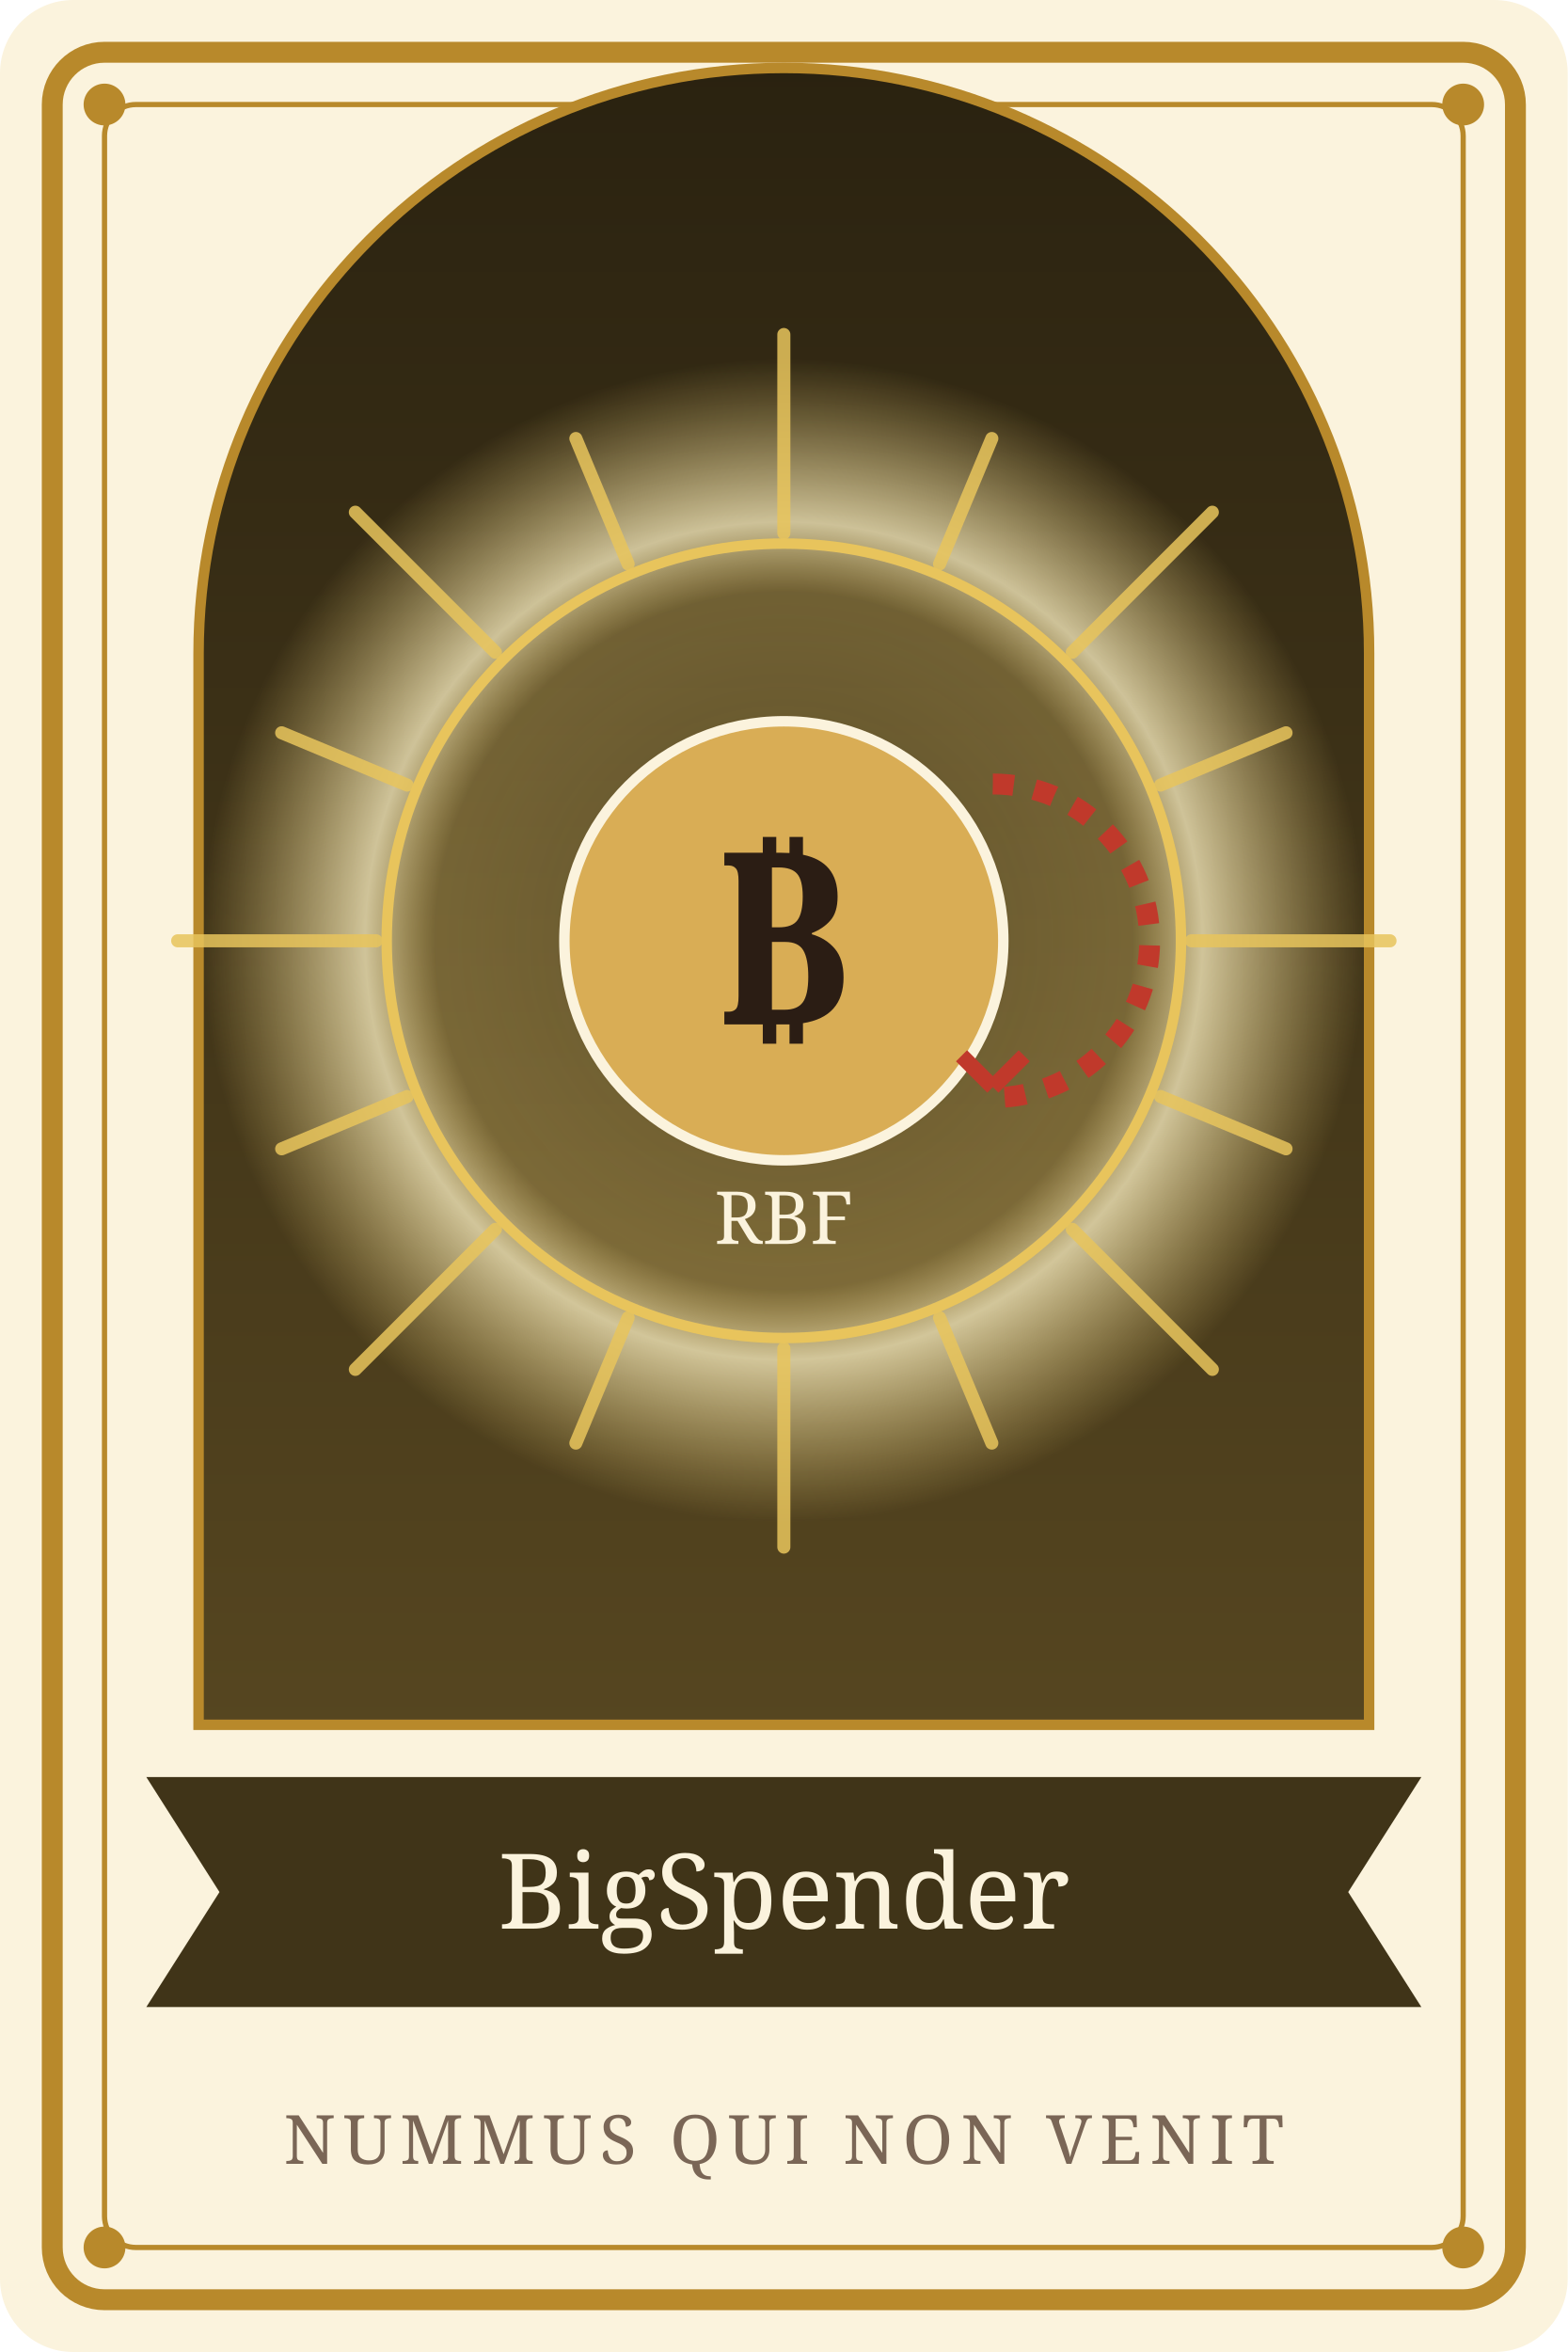
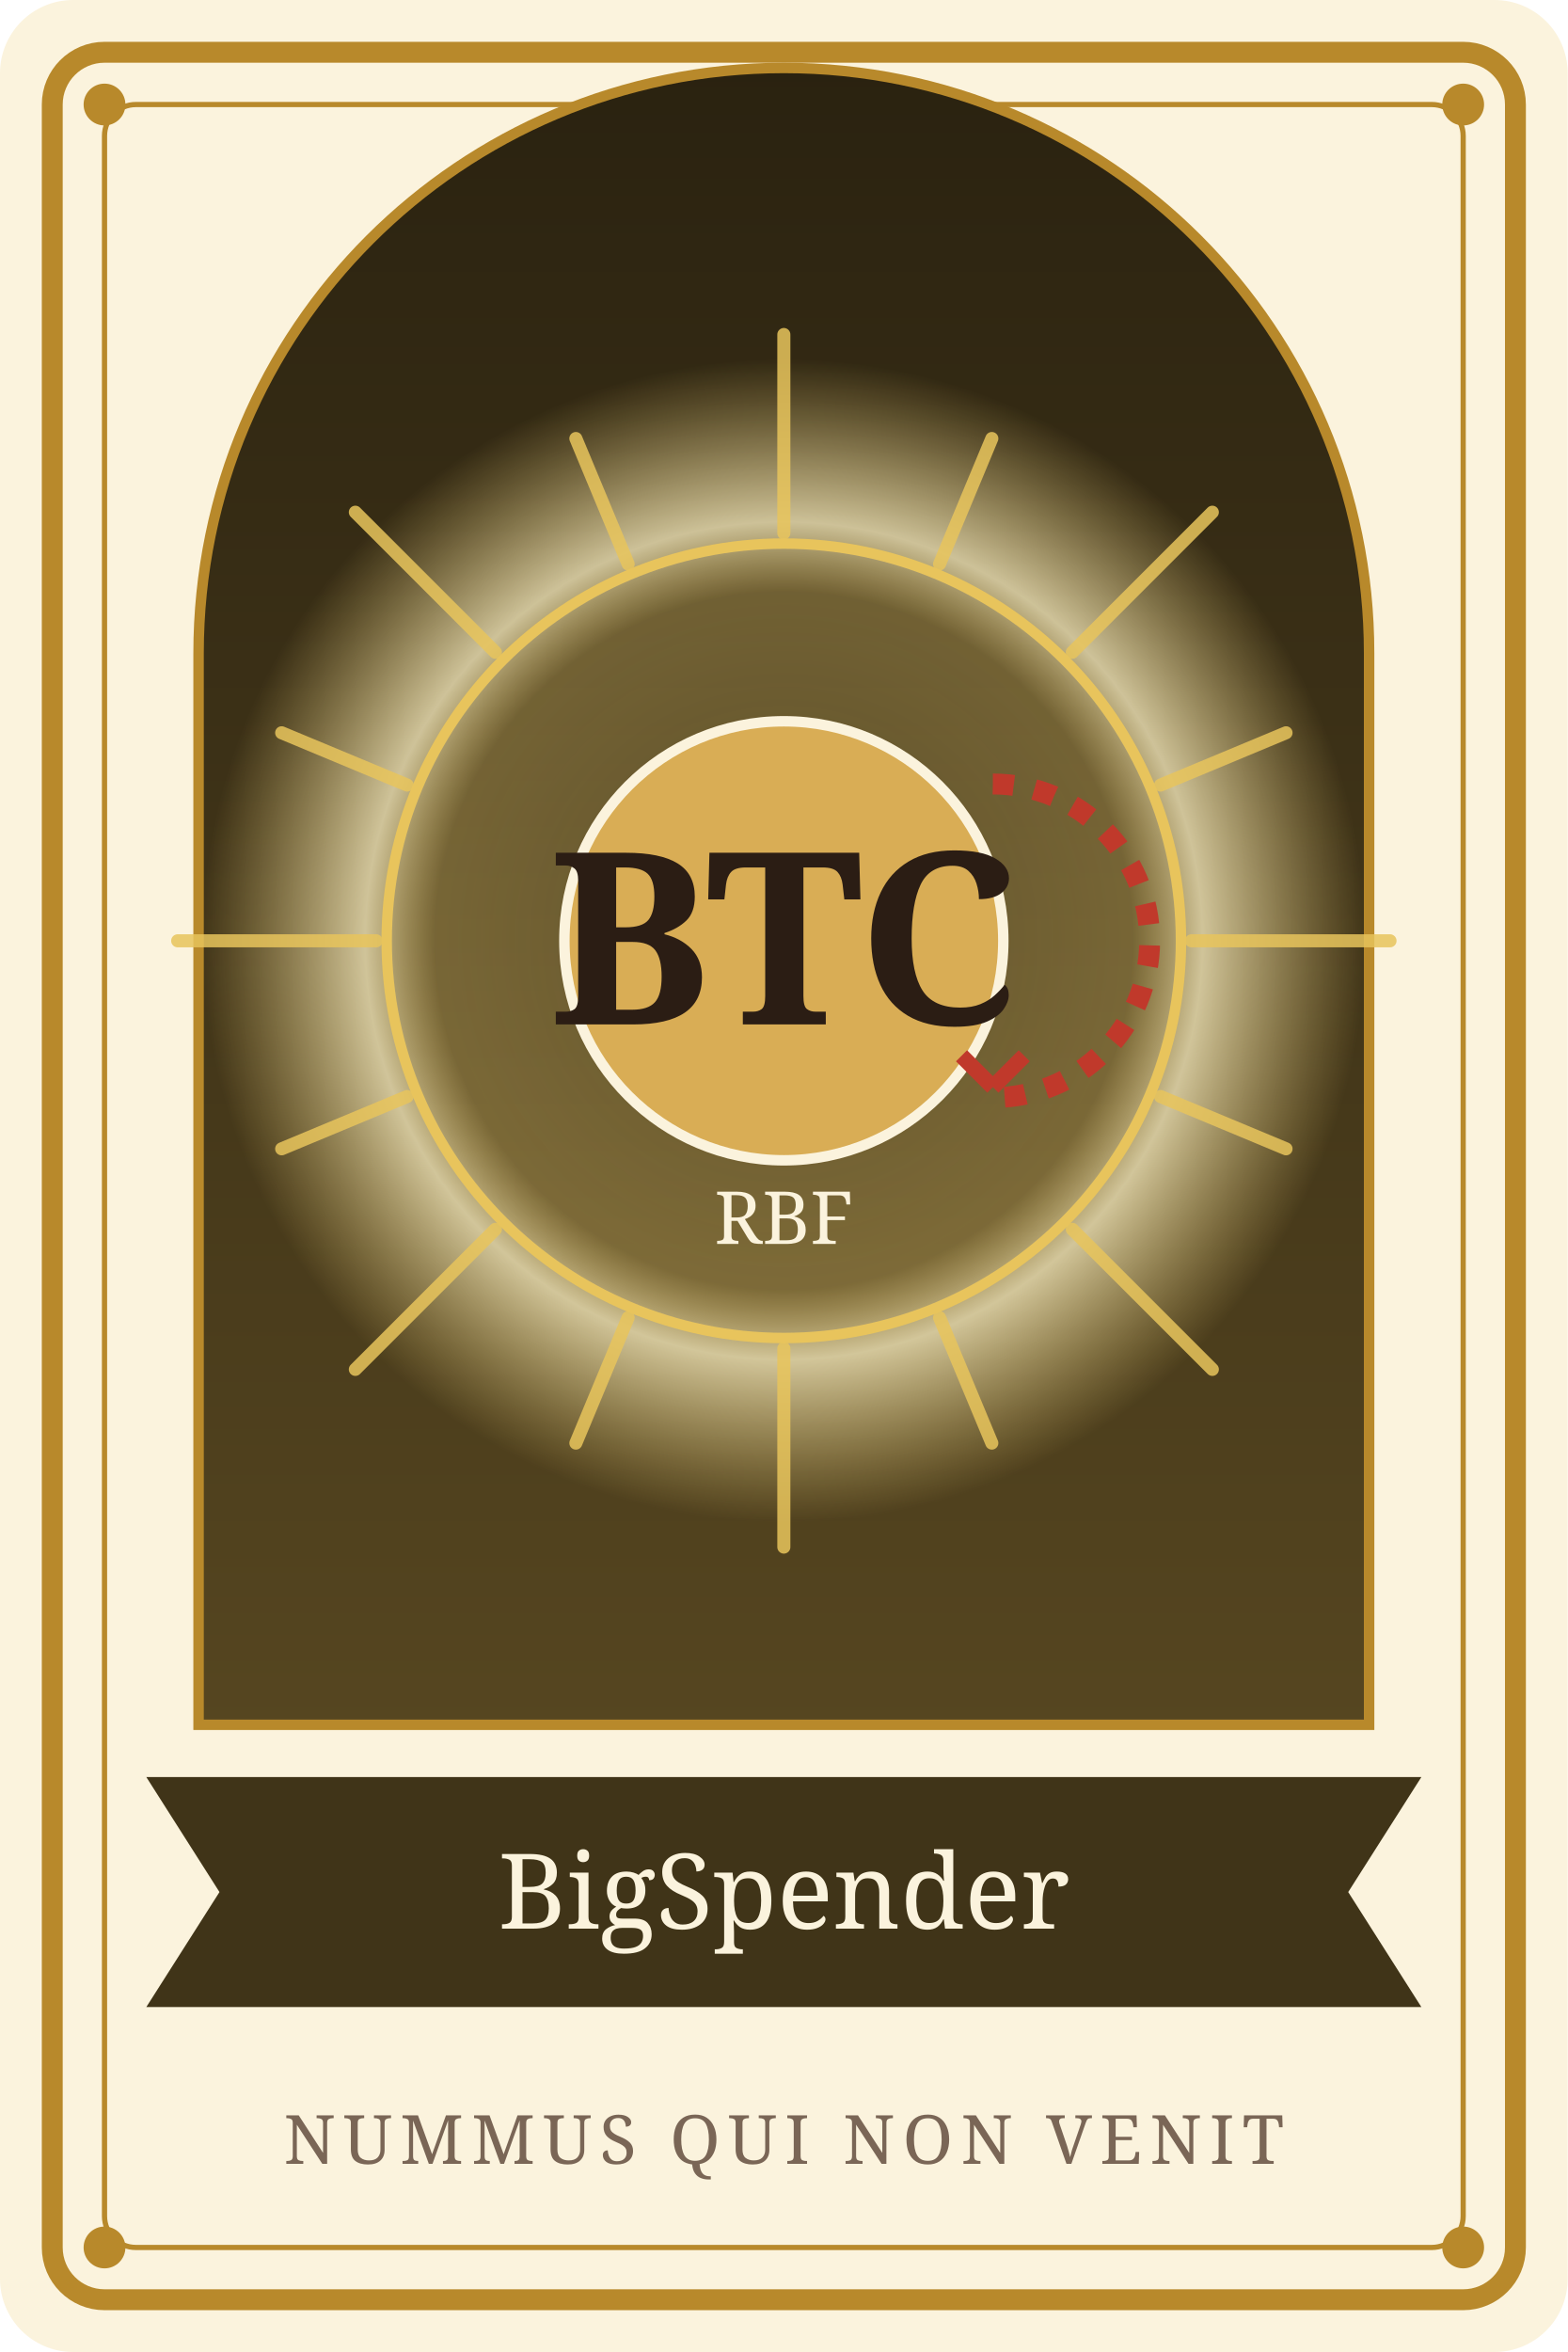
<svg xmlns="http://www.w3.org/2000/svg" viewBox="0 0 300 450" role="img" aria-label="BigSpender">
  <defs>
    <radialGradient id="s-bigspender-halo">
      <stop offset="0%" stop-color="#f5d77a" stop-opacity="0.18" />
      <stop offset="60%" stop-color="#f5d77a" stop-opacity="0.3" />
      <stop offset="72%" stop-color="#fff3c4" stop-opacity="0.75" />
      <stop offset="100%" stop-color="#f5d77a" stop-opacity="0" />
    </radialGradient>
    <linearGradient id="s-bigspender-niche" x1="0" y1="0" x2="0" y2="1">
      <stop offset="0%" stop-color="#2a2210" />
      <stop offset="100%" stop-color="#564620" />
    </linearGradient>
  </defs>
  <rect width="300" height="450" rx="14" fill="#fbf3dd" />
  <rect x="10" y="10" width="280" height="430" rx="10" fill="none" stroke="#b8892b" stroke-width="4" />
  <rect x="20" y="20" width="260" height="410" rx="6" fill="none" stroke="#b8892b" stroke-width="1" />
  <g fill="#b8892b">
    <circle cx="20" cy="20" r="4" />
    <circle cx="280" cy="20" r="4" />
    <circle cx="20" cy="430" r="4" />
    <circle cx="280" cy="430" r="4" />
  </g>
  <path d="M38 330 V125 A112 112 0 0 1 262 125 V330 Z" fill="url(#s-bigspender-niche)" stroke="#b8892b" stroke-width="2" />
  <circle cx="150" cy="180" r="112" fill="url(#s-bigspender-halo)" />
  <g stroke="#e8c45c" stroke-width="2.5" stroke-linecap="round" opacity="0.85">
    <line x1="228.0" y1="180.0" x2="266.0" y2="180.0" />
    <line x1="222.1" y1="209.8" x2="246.1" y2="219.8" />
    <line x1="205.2" y1="235.2" x2="232.0" y2="262.0" />
    <line x1="179.8" y1="252.1" x2="189.8" y2="276.1" />
    <line x1="150.0" y1="258.0" x2="150.0" y2="296.0" />
    <line x1="120.2" y1="252.1" x2="110.2" y2="276.1" />
    <line x1="94.8" y1="235.2" x2="68.0" y2="262.0" />
    <line x1="77.9" y1="209.8" x2="53.9" y2="219.8" />
    <line x1="72.0" y1="180.0" x2="34.0" y2="180.0" />
    <line x1="77.9" y1="150.2" x2="53.9" y2="140.2" />
    <line x1="94.8" y1="124.8" x2="68.0" y2="98.0" />
    <line x1="120.2" y1="107.9" x2="110.2" y2="83.9" />
    <line x1="150.0" y1="102.0" x2="150.0" y2="64.0" />
    <line x1="179.8" y1="107.9" x2="189.8" y2="83.9" />
    <line x1="205.2" y1="124.8" x2="232.0" y2="98.0" />
    <line x1="222.1" y1="150.2" x2="246.1" y2="140.2" />
  </g>
  <circle cx="150" cy="180" r="76" fill="none" stroke="#e8c45c" stroke-width="2" />
  <g>
    <circle cx="150" cy="180" r="42" fill="#d9ad55" stroke="#fbf3dd" stroke-width="2" />
-     <text x="150" y="196" text-anchor="middle" font-family="'EB Garamond', Georgia, serif" font-size="46" font-weight="bold" fill="#2b1d14">₿</text>
+     <text x="150" y="196" text-anchor="middle" font-family="'EB Garamond', Georgia, serif" font-size="46" font-weight="bold" fill="#2b1d14">BTC</text>
    <path d="M190 150 a14 14 0 0 1 0 60" fill="none" stroke="#c0392b" stroke-width="4" stroke-dasharray="4 4" />
    <path d="M190 208 l-6 -6 m6 6 l6 -6" stroke="#c0392b" stroke-width="3" />
    <text x="150" y="238" text-anchor="middle" font-family="'EB Garamond', Georgia, serif" font-size="14" fill="#fbf3dd">RBF</text>
  </g>
  <path d="M28 340 h244 l-14 22 l14 22 h-244 l14 -22 z" fill="#403418" />
  <text x="150" y="369" text-anchor="middle" font-family="'EB Garamond', Georgia, serif" font-size="20" fill="#fbf3dd">BigSpender</text>
  <text x="150" y="414" text-anchor="middle" font-family="'EB Garamond', Georgia, serif" font-size="13" letter-spacing="1.5" fill="#7a6656">NUMMUS QUI NON VENIT</text>
</svg>
